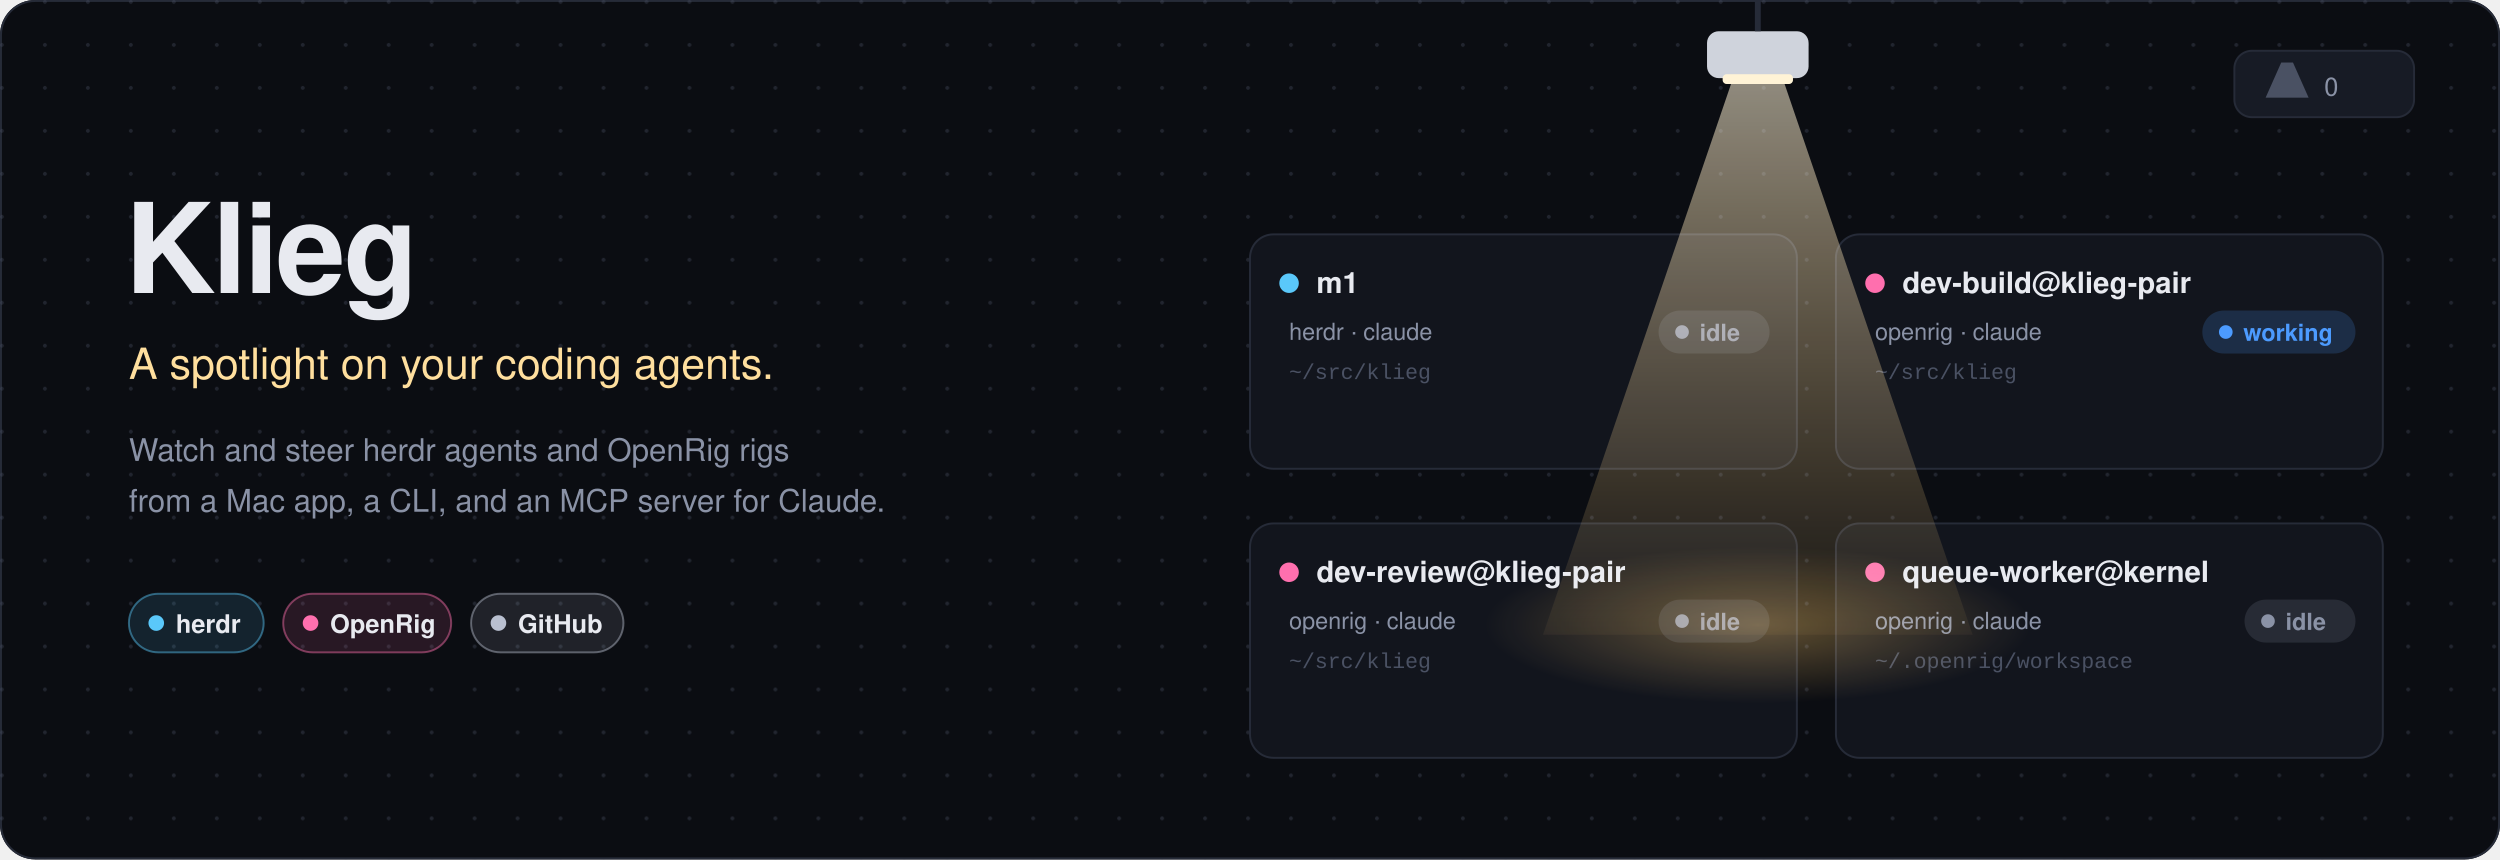
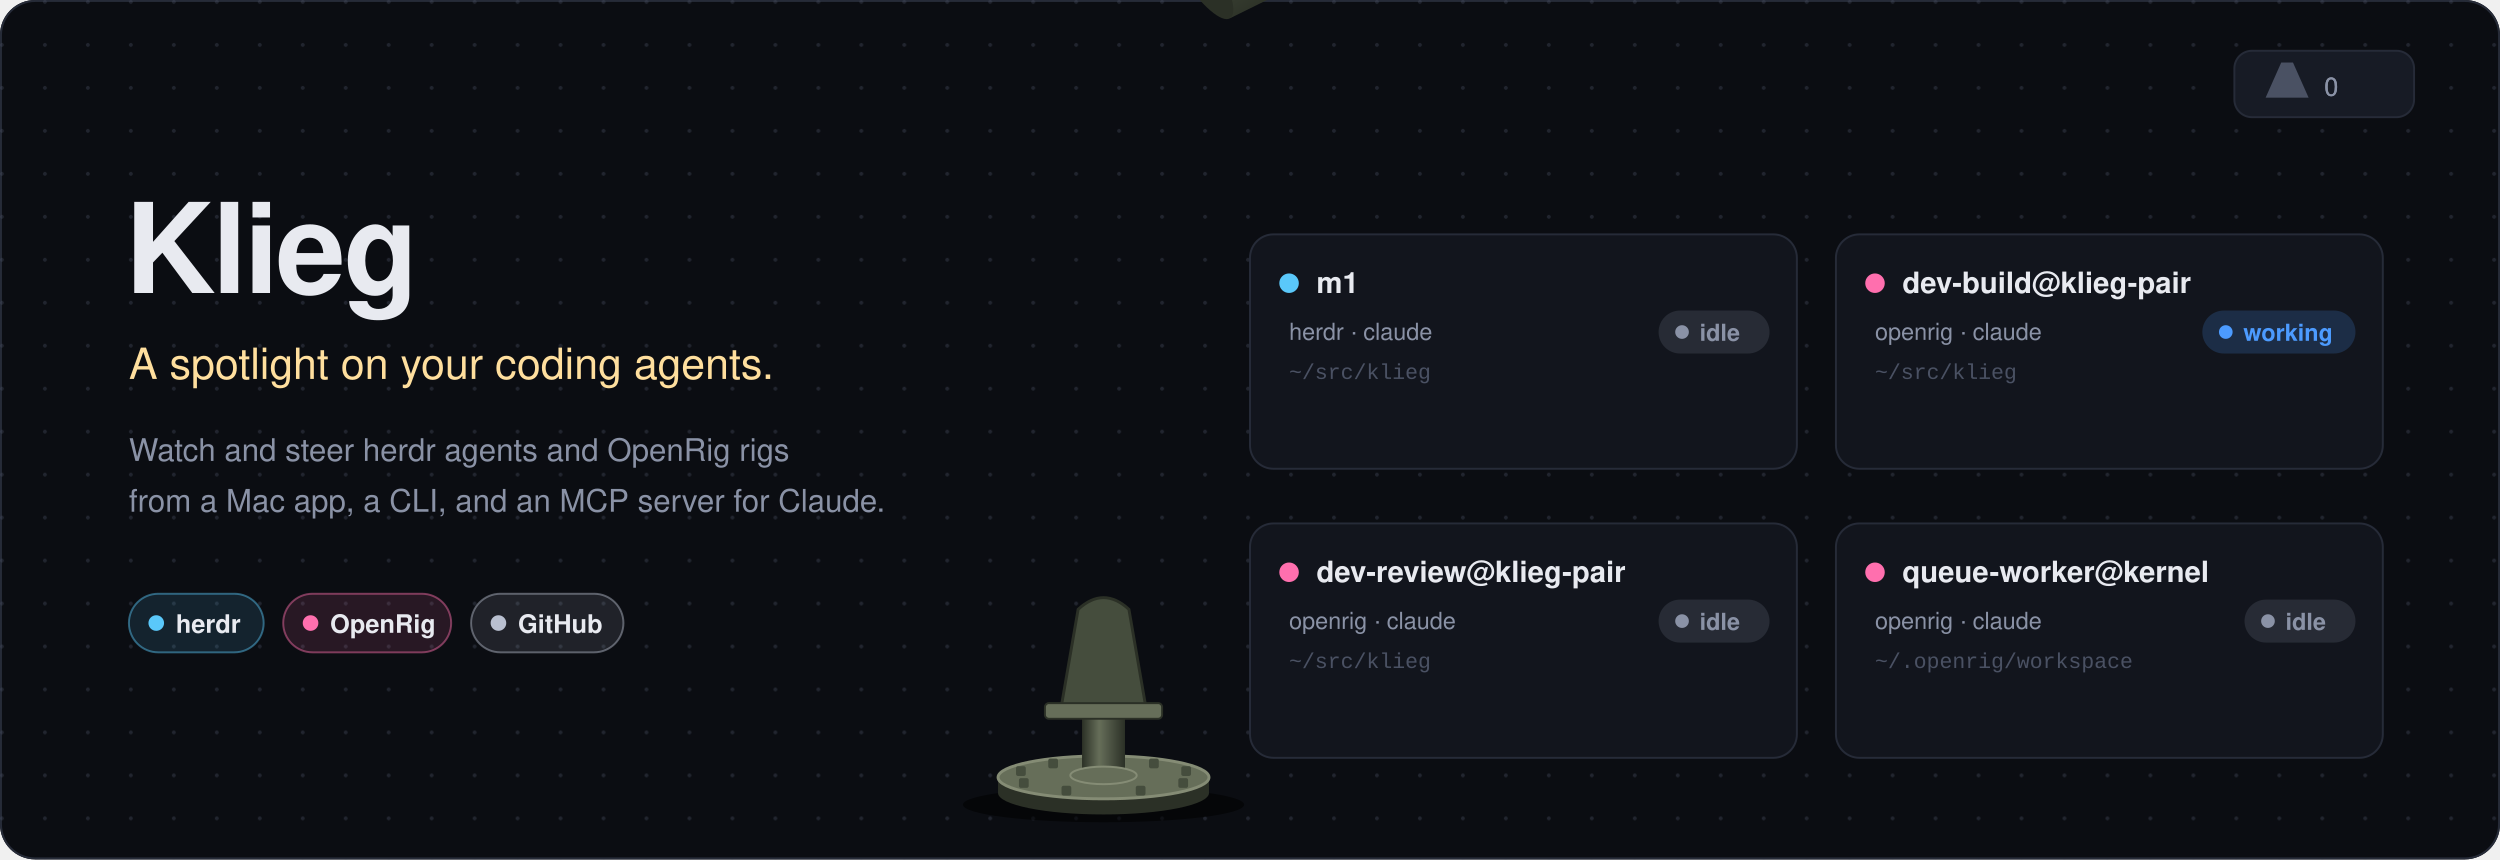
<svg xmlns="http://www.w3.org/2000/svg" width="1280" height="440" viewBox="0 0 1280 440" role="img" aria-labelledby="t d">
  <style>
.sans{font-family:ui-sans-serif, -apple-system, BlinkMacSystemFont, 'SF Pro Display', 'Segoe UI', Helvetica, Arial, sans-serif}
.mono{font-family:ui-monospace, 'SF Mono', SFMono-Regular, Menlo, Consolas, 'Liberation Mono', monospace}
@media (prefers-reduced-motion: reduce){*{animation-duration:0s!important;animation-delay:0s!important;animation-iteration-count:1!important}}
@keyframes h1{0%,38.333%{opacity:0}40.417%,70.000%{opacity:1}72.083%,100%{opacity:0}}.h1{opacity:0;animation:h1 12.0s linear infinite}
@keyframes h2{0%,38.333%{opacity:1}40.417%,100%{opacity:0}}.h2{animation:h2 12.0s linear infinite}
- @keyframes h3{0%,10.000%{opacity:1}11.250%,100%{opacity:0}}.h3{animation:h3 12.0s linear infinite}
- @keyframes h4{0%,10.000%{opacity:0}11.250%,80.000%{opacity:1}81.250%,100%{opacity:0}}.h4{opacity:0;animation:h4 12.0s linear infinite}
- @keyframes h5{0%,80.000%{opacity:0}81.250%,96.667%{opacity:1}100.000%,100%{opacity:0}}.h5{opacity:0;animation:h5 12.0s linear infinite}
- @keyframes h6{0%,56.667%{opacity:1}57.917%,100%{opacity:0}}.h6{animation:h6 12.0s linear infinite}
- @keyframes h7{0%,56.667%{opacity:0}57.917%,73.333%{opacity:1}74.583%,100%{opacity:0}}.h7{opacity:0;animation:h7 12.0s linear infinite}
- @keyframes h8{0%,73.333%{opacity:0}74.583%,96.667%{opacity:1}100.000%,100%{opacity:0}}.h8{opacity:0;animation:h8 12.0s linear infinite}
- @keyframes h9{0%,20.000%{opacity:1}21.250%,100%{opacity:0}}.h9{animation:h9 12.0s linear infinite}
- @keyframes h10{0%,20.000%{opacity:0}21.250%,36.667%{opacity:1}37.917%,100%{opacity:0}}.h10{opacity:0;animation:h10 12.0s linear infinite}
- @keyframes h11{0%,36.667%{opacity:0}37.917%,61.667%{opacity:1}62.917%,100%{opacity:0}}.h11{opacity:0;animation:h11 12.0s linear infinite}
- @keyframes h12{0%,61.667%{opacity:0}62.917%,86.667%{opacity:1}87.917%,100%{opacity:0}}.h12{opacity:0;animation:h12 12.0s linear infinite}
- @keyframes h13{0%,86.667%{opacity:0}87.917%,96.667%{opacity:1}100.000%,100%{opacity:0}}.h13{opacity:0;animation:h13 12.0s linear infinite}
- @keyframes h14{0%,36.667%{opacity:0}36.667%{opacity:1}41.667%{opacity:0.35}46.667%{opacity:1}51.667%{opacity:0.35}56.667%{opacity:1}61.667%{opacity:0.35}61.667%{opacity:1}64.167%,100%{opacity:0}}.h14{opacity:0;animation:h14 12.0s linear infinite}
- @keyframes h15{0%,38.333%{opacity:0}40.417%,61.667%{opacity:1}63.750%,100%{opacity:0}}.h15{opacity:0;animation:h15 12.0s linear infinite}
- @keyframes h16{0%,55.000%{opacity:0}57.083%,63.333%{opacity:1}65.417%,100%{opacity:0}}.h16{opacity:0;animation:h16 12.0s linear infinite}
- @keyframes h17{0.000%{transform:rotate(32deg)}10.000%{transform:rotate(32deg)}20.000%{transform:rotate(-8deg)}30.000%{transform:rotate(-8deg)}36.667%{transform:rotate(22deg)}63.333%{transform:rotate(22deg)}71.667%{transform:rotate(-26deg)}80.000%{transform:rotate(32deg)}100.000%{transform:rotate(32deg)}}.h17{transform-box:view-box;transform-origin:900px 30px;animation:h17 12.0s ease-in-out infinite}
+ @keyframes h3{0%,70.000%{opacity:0}72.083%,100%{opacity:1}}.h3{animation:h3 12.0s linear infinite}
+ @keyframes h4{0%,10.000%{opacity:1}11.250%,100%{opacity:0}}.h4{animation:h4 12.0s linear infinite}
+ @keyframes h5{0%,10.000%{opacity:0}11.250%,80.000%{opacity:1}81.250%,100%{opacity:0}}.h5{opacity:0;animation:h5 12.0s linear infinite}
+ @keyframes h6{0%,80.000%{opacity:0}81.250%,96.667%{opacity:1}100.000%,100%{opacity:0}}.h6{opacity:0;animation:h6 12.0s linear infinite}
+ @keyframes h7{0%,56.667%{opacity:1}57.917%,100%{opacity:0}}.h7{animation:h7 12.0s linear infinite}
+ @keyframes h8{0%,56.667%{opacity:0}57.917%,73.333%{opacity:1}74.583%,100%{opacity:0}}.h8{opacity:0;animation:h8 12.0s linear infinite}
+ @keyframes h9{0%,73.333%{opacity:0}74.583%,96.667%{opacity:1}100.000%,100%{opacity:0}}.h9{opacity:0;animation:h9 12.0s linear infinite}
+ @keyframes h10{0%,20.000%{opacity:1}21.250%,100%{opacity:0}}.h10{animation:h10 12.0s linear infinite}
+ @keyframes h11{0%,20.000%{opacity:0}21.250%,36.667%{opacity:1}37.917%,100%{opacity:0}}.h11{opacity:0;animation:h11 12.0s linear infinite}
+ @keyframes h12{0%,36.667%{opacity:0}37.917%,61.667%{opacity:1}62.917%,100%{opacity:0}}.h12{opacity:0;animation:h12 12.0s linear infinite}
+ @keyframes h13{0%,61.667%{opacity:0}62.917%,86.667%{opacity:1}87.917%,100%{opacity:0}}.h13{opacity:0;animation:h13 12.0s linear infinite}
+ @keyframes h14{0%,86.667%{opacity:0}87.917%,96.667%{opacity:1}100.000%,100%{opacity:0}}.h14{opacity:0;animation:h14 12.0s linear infinite}
+ @keyframes h15{0%,36.667%{opacity:0}36.667%{opacity:1}41.667%{opacity:0.35}46.667%{opacity:1}51.667%{opacity:0.35}56.667%{opacity:1}61.667%{opacity:0.35}61.667%{opacity:1}64.167%,100%{opacity:0}}.h15{opacity:0;animation:h15 12.0s linear infinite}
+ @keyframes h16{0%,38.333%{opacity:0}40.417%,61.667%{opacity:1}63.750%,100%{opacity:0}}.h16{opacity:0;animation:h16 12.0s linear infinite}
+ @keyframes h17{0%,55.000%{opacity:0}57.083%,63.333%{opacity:1}65.417%,100%{opacity:0}}.h17{opacity:0;animation:h17 12.0s linear infinite}
+ @keyframes h18{0.000%{transform:rotate(-32.69deg)}10.000%{transform:rotate(-32.69deg)}20.000%{transform:rotate(-15.00deg)}30.000%{transform:rotate(-15.00deg)}36.667%{transform:rotate(2.66deg)}63.333%{transform:rotate(2.66deg)}71.667%{transform:rotate(1.11deg)}80.000%{transform:rotate(-32.69deg)}100.000%{transform:rotate(-32.69deg)}}.h18{transform-box:view-box;transform-origin:565px 318px;transform:rotate(-32.69deg);animation:h18 12.0s ease-in-out infinite}
+ @keyframes h19{0.000%{transform:rotate(-32.69deg) translateX(26px) scaleX(2.295)}10.000%{transform:rotate(-32.69deg) translateX(26px) scaleX(2.295)}20.000%{transform:rotate(-15.00deg) translateX(26px) scaleX(5.072)}30.000%{transform:rotate(-15.00deg) translateX(26px) scaleX(5.072)}36.667%{transform:rotate(2.66deg) translateX(26px) scaleX(1.892)}63.333%{transform:rotate(2.66deg) translateX(26px) scaleX(1.892)}71.667%{transform:rotate(1.11deg) translateX(26px) scaleX(4.891)}80.000%{transform:rotate(-32.69deg) translateX(26px) scaleX(2.295)}100.000%{transform:rotate(-32.69deg) translateX(26px) scaleX(2.295)}}.h19{transform-box:view-box;transform-origin:565px 318px;transform:rotate(-32.69deg) translateX(26px) scaleX(2.295);animation:h19 12.0s ease-in-out infinite}
+ @keyframes h20{0.000%{transform:rotate(-32.69deg) translateX(255.5px)}10.000%{transform:rotate(-32.69deg) translateX(255.5px)}20.000%{transform:rotate(-15.00deg) translateX(533.2px)}30.000%{transform:rotate(-15.00deg) translateX(533.2px)}36.667%{transform:rotate(2.66deg) translateX(215.2px)}63.333%{transform:rotate(2.66deg) translateX(215.2px)}71.667%{transform:rotate(1.11deg) translateX(515.1px)}80.000%{transform:rotate(-32.69deg) translateX(255.5px)}100.000%{transform:rotate(-32.69deg) translateX(255.5px)}}.h20{transform-box:view-box;transform-origin:565px 318px;transform:rotate(-32.69deg) translateX(255.5px);animation:h20 12.0s ease-in-out infinite}
</style>
  <rect width="1280" height="440" rx="18" fill="#0b0d12" />
  <rect x="0.5" y="0.5" width="1279" height="439" rx="17.5" fill="none" stroke="#262b38" />
  <defs>
    <pattern id="dots" width="22" height="22" patternUnits="userSpaceOnUse">
      <circle cx="1" cy="1" r="1" fill="#4a5163" opacity=".35" />
    </pattern>
  </defs>
  <rect width="1280" height="440" rx="18" fill="url(#dots)" />
  <text x="64" y="150" class="sans" font-size="64" font-weight="800" fill="#e8eaf0" letter-spacing="-1.5">Klieg</text>
  <text x="66" y="194" class="sans" font-size="22" fill="#ffdf9e">A spotlight on your coding agents.</text>
  <text x="66" y="236" class="sans" font-size="16" fill="#8a92a6">Watch and steer herdr agents and OpenRig rigs</text>
  <text x="66" y="262" class="sans" font-size="16" fill="#8a92a6">from a Mac app, a CLI, and an MCP server for Claude.</text>
  <rect x="66" y="304" width="69" height="30" rx="15" fill="#5ac8fa" fill-opacity=".12" stroke="#5ac8fa" stroke-opacity=".45" />
  <circle cx="80" cy="319" r="4" fill="#5ac8fa" />
  <text x="90" y="324" class="sans" font-size="13" font-weight="600" fill="#e8eaf0">herdr</text>
  <rect x="145.0" y="304" width="86" height="30" rx="15" fill="#ff6fae" fill-opacity=".12" stroke="#ff6fae" stroke-opacity=".45" />
  <circle cx="159.0" cy="319" r="4" fill="#ff6fae" />
  <text x="169.0" y="324" class="sans" font-size="13" font-weight="600" fill="#e8eaf0">OpenRig</text>
  <rect x="241.2" y="304" width="78" height="30" rx="15" fill="#b9c0d0" fill-opacity=".12" stroke="#b9c0d0" stroke-opacity=".45" />
  <circle cx="255.2" cy="319" r="4" fill="#b9c0d0" />
  <text x="265.2" y="324" class="sans" font-size="13" font-weight="600" fill="#e8eaf0">GitHub</text>
  <rect x="1144" y="26" width="92" height="34" rx="9" fill="#171b25" stroke="#262b38" />
  <path d="M1160 50 l8 -18 h6 l8 18 z" fill="#4a5163" />
  <g class="h1">
    <path d="M1160 50 l8 -18 h6 l8 18 z" fill="#ff9f43" />
    <text x="1190" y="49" class="sans" font-size="15" font-weight="800" fill="#ff9f43">1</text>
  </g>
  <text x="1190" y="49" class="sans h2" font-size="13" fill="#8a92a6">0</text>
+   <text x="1190" y="49" class="sans h3" font-size="13" fill="#8a92a6">0</text>
  <rect x="640" y="120" width="280" height="120" rx="12" fill="#12151d" stroke="#262b38" />
  <circle cx="660" cy="145" r="5" fill="#5ac8fa" />
  <text x="674" y="150" class="sans" font-size="15" font-weight="700" fill="#e8eaf0">m1</text>
  <text x="660" y="174" class="sans" font-size="12" fill="#8a92a6">herdr · claude</text>
  <text x="660" y="194" class="mono" font-size="11" fill="#4a5163">~/src/klieg</text>
-   <g class="h3">
+   <g class="h4">
    <rect x="849.2" y="159" width="56.8" height="22" rx="11" fill="#8a92a6" fill-opacity=".18" />
    <circle cx="861.2" cy="170" r="3.5" fill="#8a92a6" />
    <text x="870.2" y="174.5" class="sans" font-size="12" font-weight="700" fill="#8a92a6">idle</text>
  </g>
-   <g class="h4">
+   <g class="h5">
    <rect x="827.6" y="159" width="78.4" height="22" rx="11" fill="#4c9bff" fill-opacity=".18" />
    <circle cx="839.6" cy="170" r="3.5" fill="#4c9bff" />
    <text x="848.6" y="174.5" class="sans" font-size="12" font-weight="700" fill="#4c9bff">working</text>
  </g>
-   <g class="h5">
+   <g class="h6">
    <rect x="849.2" y="159" width="56.8" height="22" rx="11" fill="#5be37d" fill-opacity=".18" />
    <circle cx="861.2" cy="170" r="3.5" fill="#5be37d" />
    <text x="870.2" y="174.5" class="sans" font-size="12" font-weight="700" fill="#5be37d">done</text>
  </g>
  <rect x="940" y="120" width="280" height="120" rx="12" fill="#12151d" stroke="#262b38" />
  <circle cx="960" cy="145" r="5" fill="#ff6fae" />
  <text x="974" y="150" class="sans" font-size="15" font-weight="700" fill="#e8eaf0">dev-build@klieg-pair</text>
  <text x="960" y="174" class="sans" font-size="12" fill="#8a92a6">openrig · claude</text>
  <text x="960" y="194" class="mono" font-size="11" fill="#4a5163">~/src/klieg</text>
-   <g class="h6">
+   <g class="h7">
    <rect x="1127.6" y="159" width="78.4" height="22" rx="11" fill="#4c9bff" fill-opacity=".18" />
    <circle cx="1139.6" cy="170" r="3.5" fill="#4c9bff" />
    <text x="1148.6" y="174.5" class="sans" font-size="12" font-weight="700" fill="#4c9bff">working</text>
  </g>
-   <g class="h7">
+   <g class="h8">
    <rect x="1149.2" y="159" width="56.8" height="22" rx="11" fill="#8a92a6" fill-opacity=".18" />
    <circle cx="1161.2" cy="170" r="3.5" fill="#8a92a6" />
    <text x="1170.2" y="174.5" class="sans" font-size="12" font-weight="700" fill="#8a92a6">idle</text>
  </g>
-   <g class="h8">
+   <g class="h9">
    <rect x="1127.6" y="159" width="78.4" height="22" rx="11" fill="#4c9bff" fill-opacity=".18" />
    <circle cx="1139.6" cy="170" r="3.5" fill="#4c9bff" />
    <text x="1148.6" y="174.5" class="sans" font-size="12" font-weight="700" fill="#4c9bff">working</text>
  </g>
  <rect x="640" y="268" width="280" height="120" rx="12" fill="#12151d" stroke="#262b38" />
  <circle cx="660" cy="293" r="5" fill="#ff6fae" />
  <text x="674" y="298" class="sans" font-size="15" font-weight="700" fill="#e8eaf0">dev-review@klieg-pair</text>
  <text x="660" y="322" class="sans" font-size="12" fill="#8a92a6">openrig · claude</text>
  <text x="660" y="342" class="mono" font-size="11" fill="#4a5163">~/src/klieg</text>
-   <g class="h9">
+   <g class="h10">
    <rect x="849.2" y="307" width="56.8" height="22" rx="11" fill="#8a92a6" fill-opacity=".18" />
    <circle cx="861.2" cy="318" r="3.5" fill="#8a92a6" />
    <text x="870.2" y="322.5" class="sans" font-size="12" font-weight="700" fill="#8a92a6">idle</text>
  </g>
-   <g class="h10">
+   <g class="h11">
    <rect x="827.6" y="307" width="78.4" height="22" rx="11" fill="#4c9bff" fill-opacity=".18" />
    <circle cx="839.6" cy="318" r="3.5" fill="#4c9bff" />
    <text x="848.6" y="322.5" class="sans" font-size="12" font-weight="700" fill="#4c9bff">working</text>
  </g>
-   <g class="h11">
+   <g class="h12">
    <rect x="827.6" y="307" width="78.4" height="22" rx="11" fill="#ff9f43" fill-opacity=".18" />
    <circle cx="839.6" cy="318" r="3.5" fill="#ff9f43" />
    <text x="848.6" y="322.5" class="sans" font-size="12" font-weight="700" fill="#ff9f43">blocked</text>
  </g>
-   <g class="h12">
+   <g class="h13">
    <rect x="827.6" y="307" width="78.4" height="22" rx="11" fill="#4c9bff" fill-opacity=".18" />
    <circle cx="839.6" cy="318" r="3.5" fill="#4c9bff" />
    <text x="848.6" y="322.5" class="sans" font-size="12" font-weight="700" fill="#4c9bff">working</text>
  </g>
-   <g class="h13">
+   <g class="h14">
    <rect x="849.2" y="307" width="56.8" height="22" rx="11" fill="#5be37d" fill-opacity=".18" />
    <circle cx="861.2" cy="318" r="3.5" fill="#5be37d" />
    <text x="870.2" y="322.5" class="sans" font-size="12" font-weight="700" fill="#5be37d">done</text>
  </g>
  <rect x="940" y="268" width="280" height="120" rx="12" fill="#12151d" stroke="#262b38" />
  <circle cx="960" cy="293" r="5" fill="#ff6fae" />
  <text x="974" y="298" class="sans" font-size="15" font-weight="700" fill="#e8eaf0">queue-worker@kernel</text>
  <text x="960" y="322" class="sans" font-size="12" fill="#8a92a6">openrig · claude</text>
  <text x="960" y="342" class="mono" font-size="11" fill="#4a5163">~/.openrig/workspace</text>
  <g>
    <rect x="1149.2" y="307" width="56.8" height="22" rx="11" fill="#8a92a6" fill-opacity=".18" />
    <circle cx="1161.2" cy="318" r="3.5" fill="#8a92a6" />
    <text x="1170.2" y="322.5" class="sans" font-size="12" font-weight="700" fill="#8a92a6">idle</text>
  </g>
-   <rect class="h14" x="637" y="265" width="286" height="126" rx="14" fill="none" stroke="#ff9f43" stroke-width="2.5" />
-   <text class="sans h15" x="660" y="368" font-size="12.5" font-weight="600" fill="#ff9f43">It's asking to approve a command.</text>
-   <g class="h16">
+   <rect class="h15" x="637" y="265" width="286" height="126" rx="14" fill="none" stroke="#ff9f43" stroke-width="2.5" />
+   <text class="sans h16" x="660" y="368" font-size="12.5" font-weight="600" fill="#ff9f43">It's asking to approve a command.</text>
+   <g class="h17">
    <rect x="826" y="352" width="78" height="26" rx="7" fill="#3d8cff" />
    <text x="865" y="370" text-anchor="middle" class="sans" font-size="12.5" font-weight="700" fill="white">Answer</text>
  </g>
  <defs>
-     <linearGradient id="beam" x1="0" y1="0" x2="0" y2="1">
-       <stop offset="0" stop-color="#fff3d6" stop-opacity=".55" />
-       <stop offset="1" stop-color="#ffc861" stop-opacity=".05" />
+     <linearGradient id="slBeam" x1="0" y1="0" x2="1" y2="0">
+       <stop offset="0" stop-color="#fff3d6" stop-opacity=".6" />
+       <stop offset=".75" stop-color="#ffc861" stop-opacity=".16" />
+       <stop offset="1" stop-color="#ffc861" stop-opacity="0" />
    </linearGradient>
-     <radialGradient id="pool">
-       <stop offset="0" stop-color="#ffc861" stop-opacity=".35" />
+     <radialGradient id="slPool">
+       <stop offset="0" stop-color="#ffc861" stop-opacity=".4" />
      <stop offset="1" stop-color="#ffc861" stop-opacity="0" />
    </radialGradient>
+     <radialGradient id="slGlow">
+       <stop offset="0" stop-color="#ffc861" stop-opacity=".45" />
+       <stop offset="1" stop-color="#ffc861" stop-opacity="0" />
+     </radialGradient>
+     <radialGradient id="slLens" cx=".35" cy=".6" r=".75">
+       <stop offset="0" stop-color="#fffff7" />
+       <stop offset=".55" stop-color="#ffedbd" />
+       <stop offset="1" stop-color="#f2c77a" />
+     </radialGradient>
+     <linearGradient id="slDrum" x1="0" y1="0" x2="0" y2="1">
+       <stop offset="0" stop-color="#666e59" />
+       <stop offset=".45" stop-color="#454d3d" />
+       <stop offset="1" stop-color="#2b3026" />
+     </linearGradient>
+     <linearGradient id="slPost" x1="0" y1="0" x2="1" y2="0">
+       <stop offset="0" stop-color="#2b3026" />
+       <stop offset=".4" stop-color="#666e59" />
+       <stop offset="1" stop-color="#2b3026" />
+     </linearGradient>
+     <clipPath id="slLensClip">
+       <ellipse cx="591" cy="318" rx="12" ry="33" />
+     </clipPath>
  </defs>
-   <g class="h17" style="mix-blend-mode:screen">
-     <path d="M888 38 L790 325 L1010 325 L912 38 Z" fill="url(#beam)" />
-     <ellipse cx="900" cy="320" rx="140" ry="40" fill="url(#pool)" />
-   </g>
-   <g transform="translate(900 30) rotate(0)">
-     <rect x="-26" y="-14" width="52" height="24" rx="6" fill="#cfd3dc" />
-     <rect x="-18" y="8" width="36" height="5" rx="2" fill="#fff3d6" />
-   </g>
-   <line x1="900" y1="0" x2="900" y2="16" stroke="#262b38" stroke-width="3" />
+   <g style="mix-blend-mode:screen">
+     <path class="h19" d="M565 296 L665 272 L665 364 L565 340 Z" fill="url(#slBeam)" />
+     <circle class="h20" cx="565" cy="318" r="72" fill="url(#slPool)" />
+   </g>
+   <ellipse cx="565" cy="412" rx="72" ry="9" fill="#000" opacity=".55" />
+   <path d="M511 398 v8 a54 11 0 0 0 108 0 v-8 z" fill="#2b3026" />
+   <ellipse cx="565" cy="398" rx="54" ry="11" fill="#666e59" stroke="#858c75" stroke-width="1.5" />
+   <rect x="520.2" y="392.3" width="5" height="5" rx="1" fill="#454d3d" />
+   <rect x="536.7" y="388.4" width="5" height="5" rx="1" fill="#454d3d" />
+   <rect x="562.5" y="387.0" width="5" height="5" rx="1" fill="#454d3d" />
+   <rect x="588.3" y="388.4" width="5" height="5" rx="1" fill="#454d3d" />
+   <rect x="604.8" y="392.3" width="5" height="5" rx="1" fill="#454d3d" />
+   <rect x="603.3" y="398.4" width="5" height="5" rx="1" fill="#454d3d" />
+   <rect x="581.5" y="402.3" width="5" height="5" rx="1" fill="#454d3d" />
+   <rect x="543.5" y="402.3" width="5" height="5" rx="1" fill="#454d3d" />
+   <rect x="521.7" y="398.4" width="5" height="5" rx="1" fill="#454d3d" />
+   <rect x="554" y="362" width="22" height="36" fill="url(#slPost)" />
+   <ellipse cx="565" cy="397" rx="17" ry="4.5" fill="#666e59" stroke="#858c75" />
+   <path d="M543 364 L552 312 Q565 300 578 312 L587 364 Z" fill="#454d3d" stroke="#2b3026" stroke-width="1.5" />
+   <rect x="535" y="360" width="60" height="8" rx="2" fill="#666e59" stroke="#2b3026" />
+   <g class="h18">
+     <ellipse cx="599" cy="318" rx="34" ry="54" fill="url(#slGlow)" />
+     <path d="M525 288 L587 281 L587 355 L525 348 Z" fill="url(#slDrum)" />
+     <ellipse cx="525" cy="318" rx="9" ry="30" fill="#2b3026" />
+     <path d="M557 284 a8 34 0 0 1 0 68" fill="none" stroke="#858c75" stroke-opacity=".45" stroke-width="2" />
+     <ellipse cx="589" cy="318" rx="15" ry="39" fill="#666e59" stroke="#858c75" stroke-width="2" />
+     <ellipse cx="591" cy="318" rx="12" ry="33" fill="url(#slLens)" />
+     <g clip-path="url(#slLensClip)" stroke="#cca86b" stroke-opacity=".55" stroke-width="1.2">
+       <line x1="581" y1="284" x2="581" y2="352" />
+       <line x1="585" y1="284" x2="585" y2="352" />
+       <line x1="589" y1="284" x2="589" y2="352" />
+       <line x1="593" y1="284" x2="593" y2="352" />
+       <line x1="597" y1="284" x2="597" y2="352" />
+       <line x1="601" y1="284" x2="601" y2="352" />
+     </g>
+     <path d="M582.5 295 L599.5 341 M582.5 341 L599.5 295" stroke="#3a3f33" stroke-width="2.6" stroke-linecap="round" />
+     <ellipse cx="591" cy="318" rx="2.6" ry="4.5" fill="#3a3f33" />
+     <ellipse cx="591" cy="318" rx="12" ry="33" fill="none" stroke="#2b3026" stroke-width="1.5" />
+     <circle cx="565" cy="318" r="10" fill="#2b3026" />
+     <circle cx="565" cy="318" r="5.5" fill="#c7ccd1" />
+   </g>
</svg>
